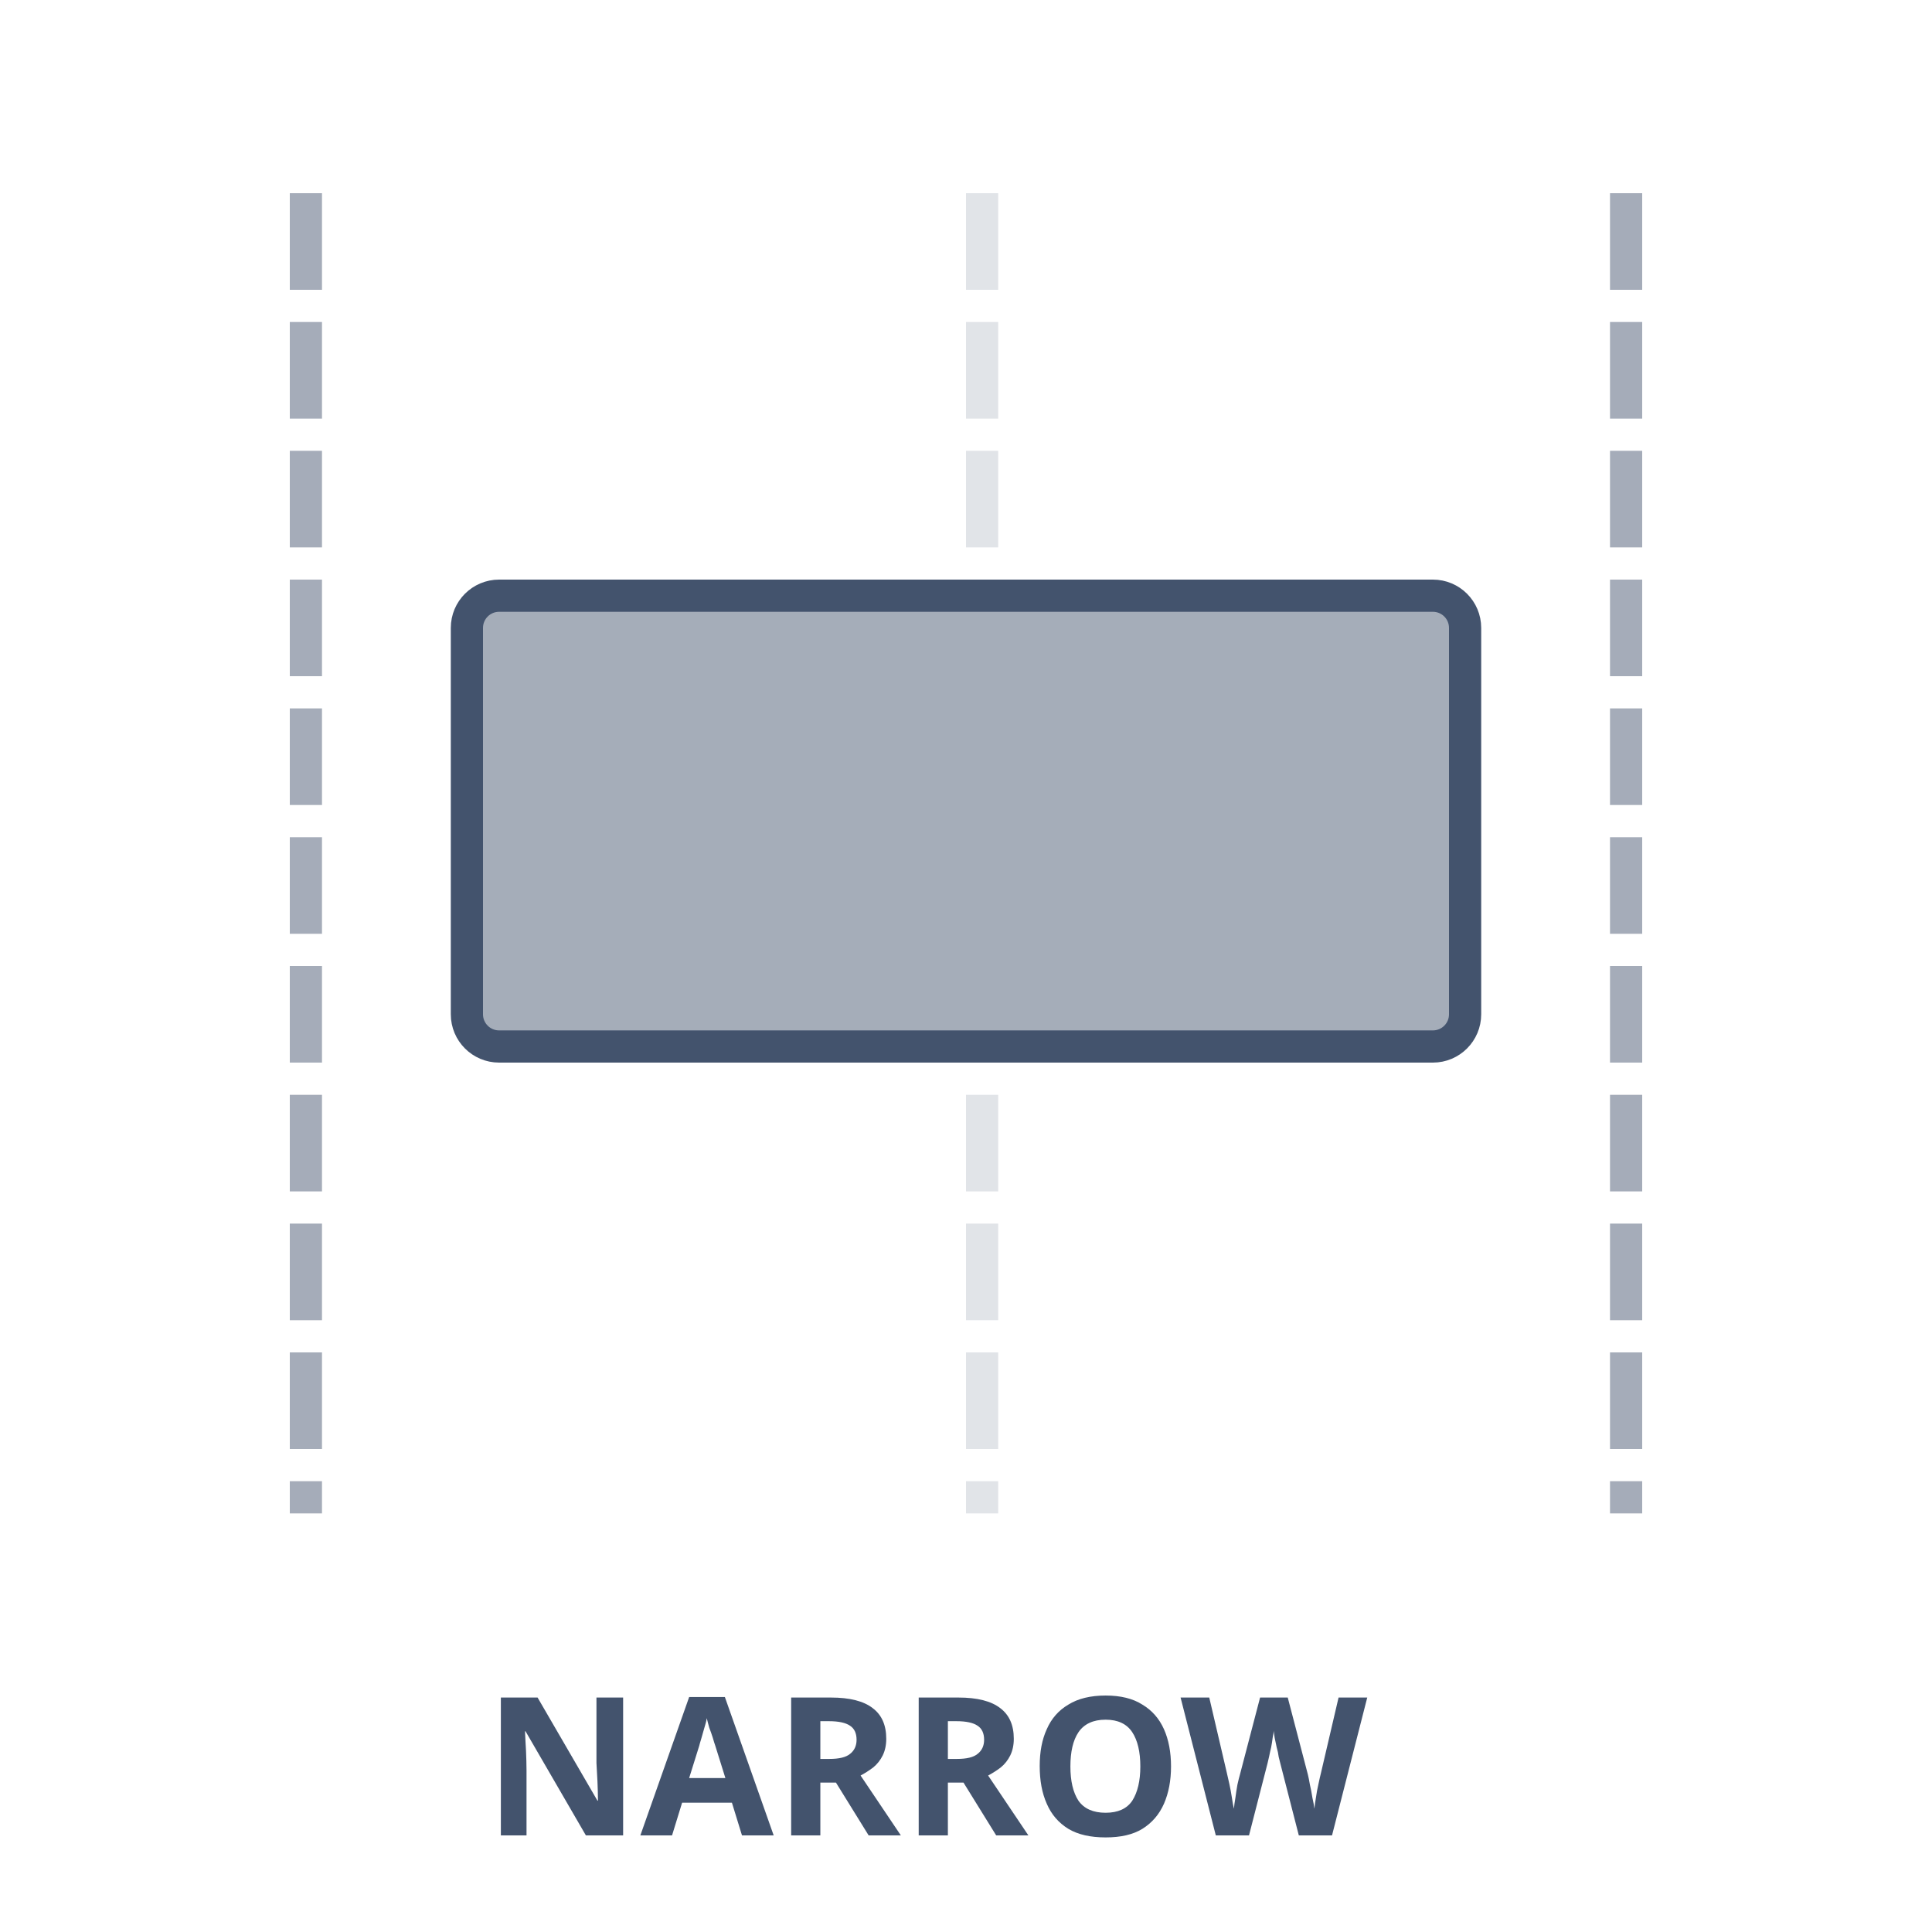
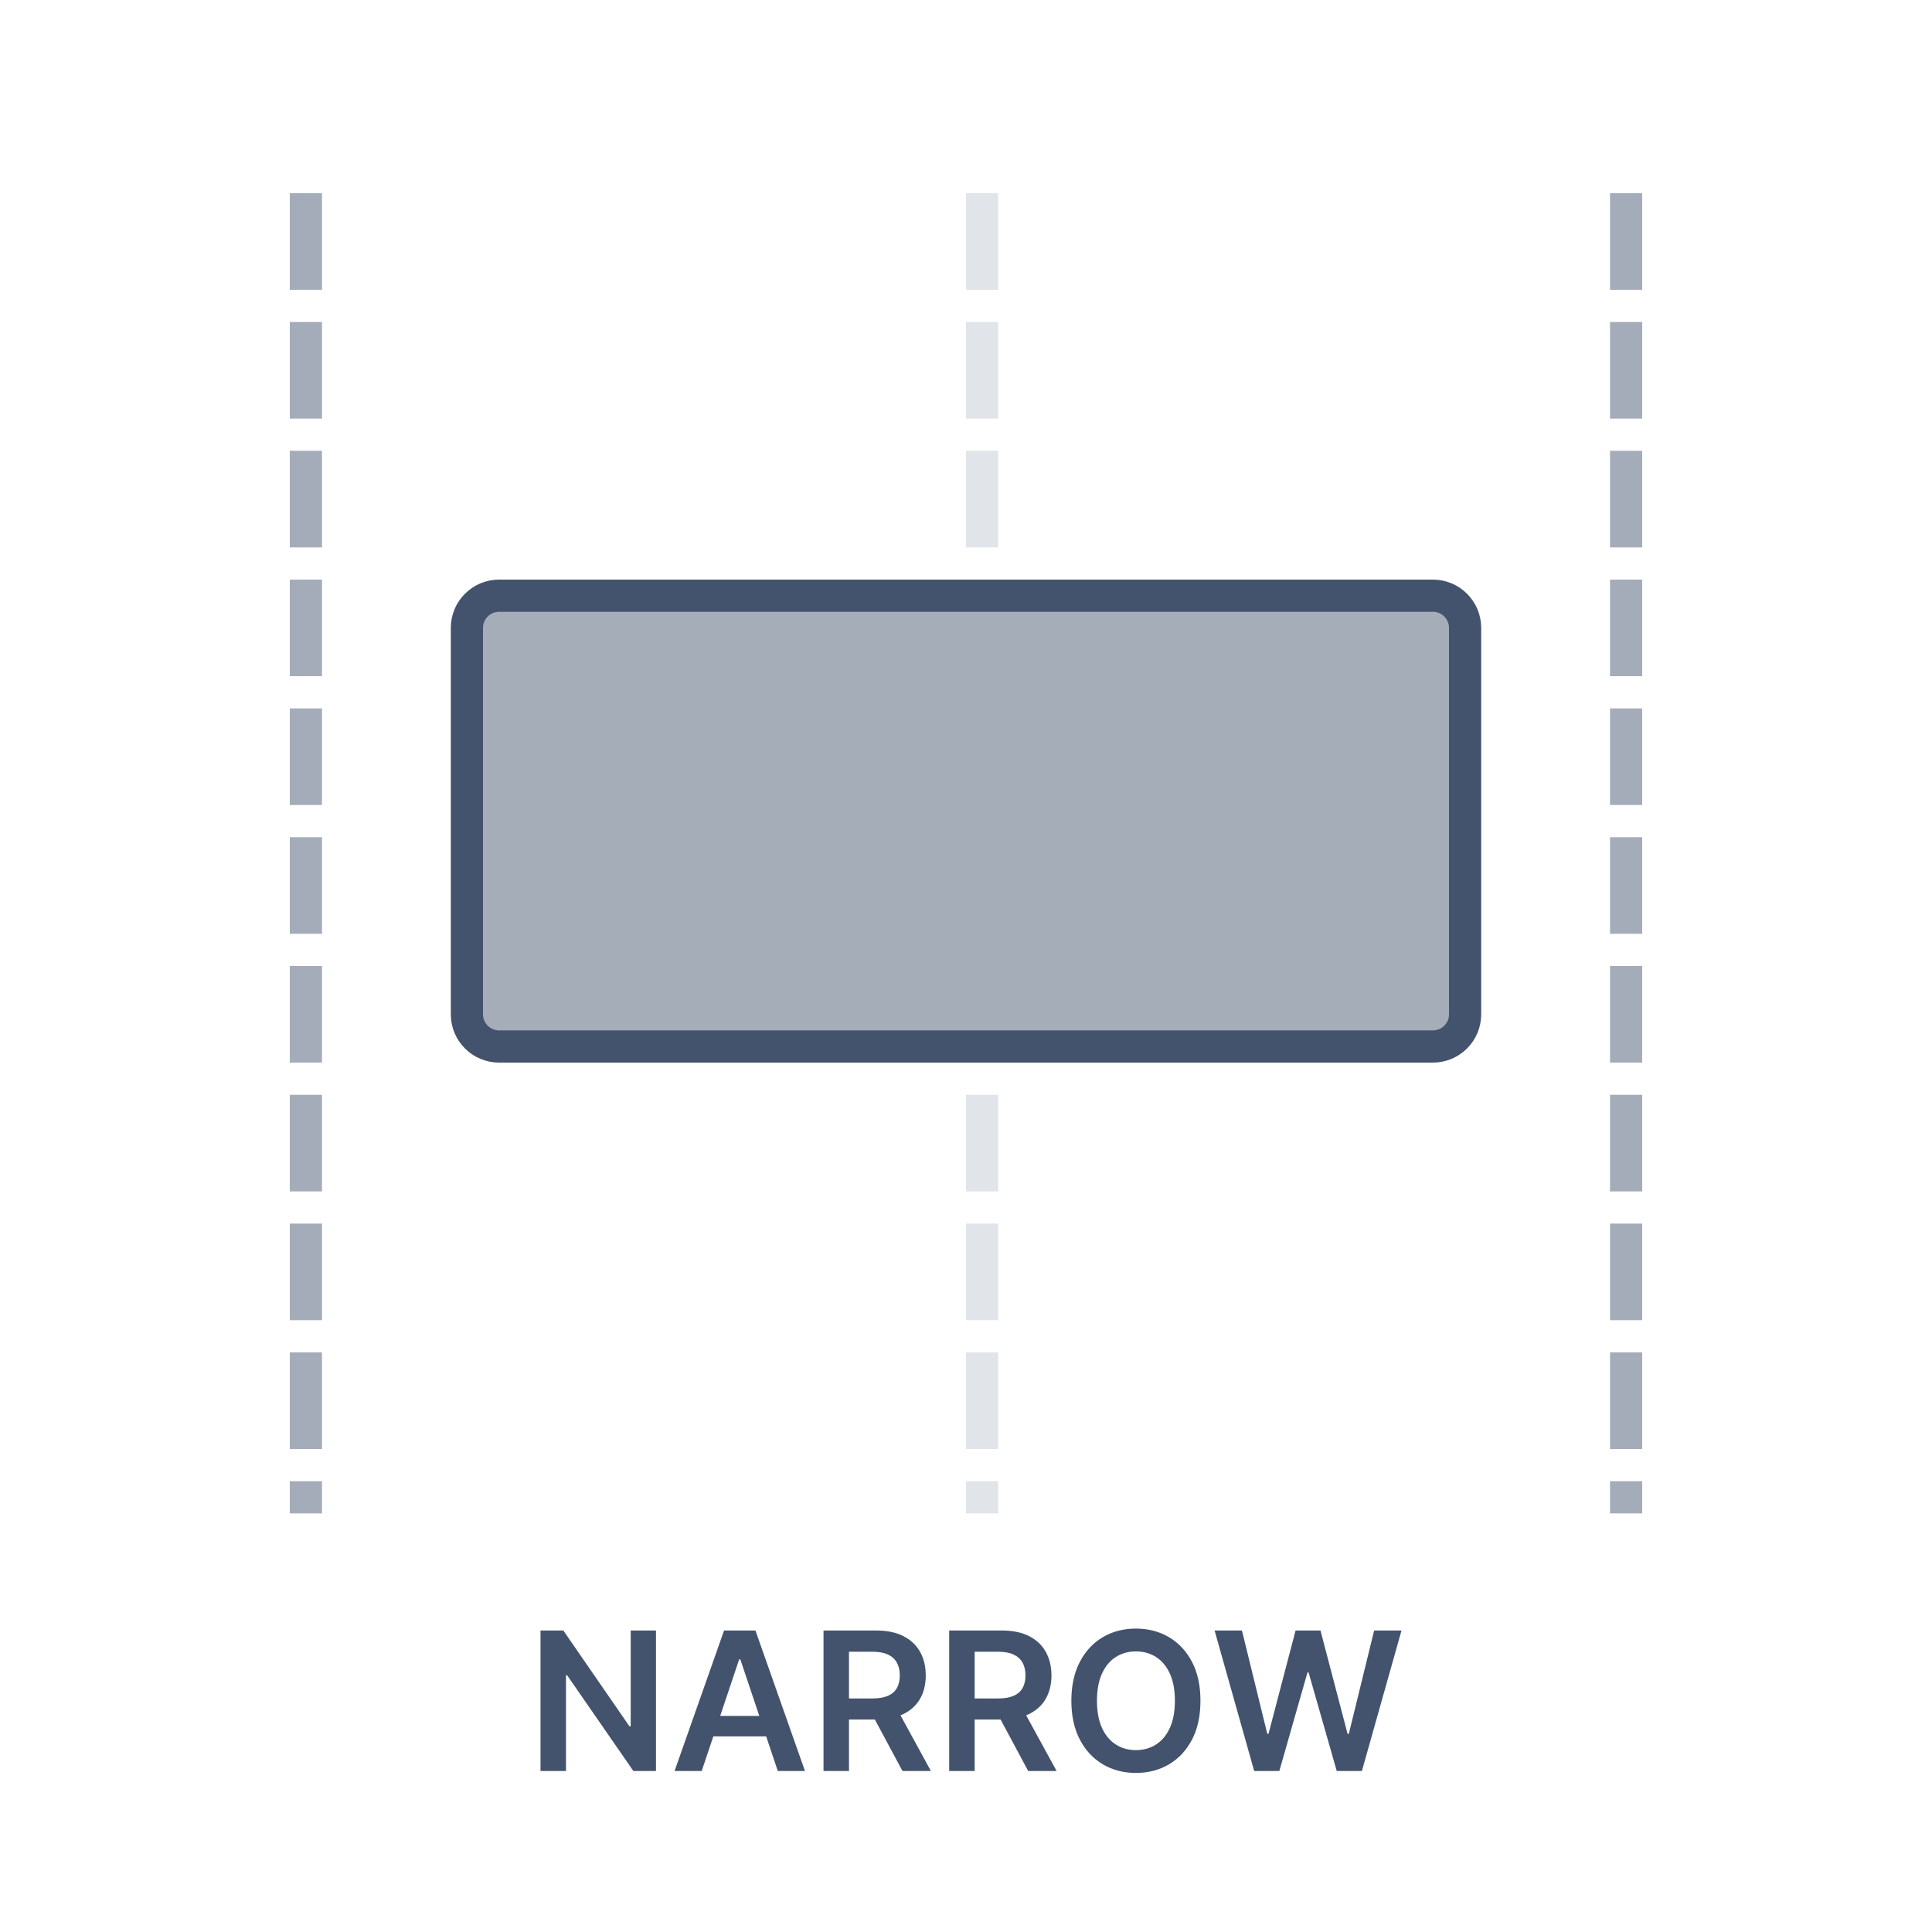
- <svg xmlns="http://www.w3.org/2000/svg" width="60px" height="60px" viewBox="0 0 60 60" version="1.1">
-   <g id="narrow" stroke="none" stroke-width="1" fill="none" fill-rule="evenodd">
-     <line x1="30.5" y1="6.5" x2="30.5" y2="46.5" id="Line-Copy" stroke-opacity="0.16" stroke="#43536D" stroke-linecap="square" stroke-dasharray="2" />
-     <line x1="50.5" y1="6.5" x2="50.5" y2="46.5" id="Line-Copy" stroke-opacity="0.48" stroke="#43536D" stroke-linecap="square" stroke-dasharray="2" />
-     <line x1="9.5" y1="6.5" x2="9.5" y2="46.5" id="Line-Copy" stroke-opacity="0.48" stroke="#43536D" stroke-linecap="square" stroke-dasharray="2" />
-     <rect id="Rectangle" stroke="#43536D" fill="#A5ADB9" x="14.5" y="18.5" width="31" height="14" rx="1" />
-     <text id="NARROW" font-family="Gotham-Bold, Gotham" font-size="6" font-weight="bold" fill="#43536D">
-       <tspan x="15.006" y="57">NARROW</tspan>
-     </text>
+ <svg xmlns="http://www.w3.org/2000/svg" width="60" height="60" viewBox="0 0 60 60">
+   <g fill="none" fill-rule="evenodd">
+     <line x1="30.5" x2="30.5" y1="6.5" y2="46.5" stroke="#43536D" stroke-dasharray="2" stroke-linecap="square" stroke-opacity=".16" />
+     <line x1="50.5" x2="50.5" y1="6.5" y2="46.5" stroke="#43536D" stroke-dasharray="2" stroke-linecap="square" stroke-opacity=".48" />
+     <line x1="9.5" x2="9.5" y1="6.5" y2="46.5" stroke="#43536D" stroke-dasharray="2" stroke-linecap="square" stroke-opacity=".48" />
+     <rect width="31" height="14" x="14.5" y="18.5" fill="#A5ADB9" stroke="#43536D" rx="1" />
+     <g fill="#43536D" fill-rule="nonzero" transform="translate(16.786 50.577)">
+       <polygon points="3.586 .06 3.586 4.423 2.884 4.423 .827 1.451 .791 1.451 .791 4.423 0 4.423 0 .06 .709 .06 2.761 3.034 2.801 3.034 2.801 .06" />
+       <path d="M5.006 4.423 4.163 4.423 5.7.06 6.675.06 8.213 4.423 7.369 4.423 6.205.955 6.17.955 5.006 4.423ZM5.034 2.712 7.335 2.712 7.335 3.348 5.034 3.348 5.034 2.712ZM8.789 4.423 8.789.06 10.427.06C10.761.06 11.042.118 11.27.235 11.499.351 11.672.514 11.789.724 11.906.934 11.964 1.178 11.964 1.456 11.964 1.735 11.905 1.977 11.787 2.182 11.668 2.387 11.494 2.546 11.264 2.657 11.034 2.769 10.751 2.824 10.415 2.824L9.249 2.824 9.249 2.17 10.309 2.17C10.505 2.17 10.665 2.142 10.79 2.088 10.915 2.033 11.008 1.952 11.068 1.846 11.128 1.74 11.158 1.61 11.158 1.456 11.158 1.301 11.128 1.168 11.067 1.059 11.007.949 10.914.865 10.788.806 10.663.748 10.501.719 10.304.719L9.58.719 9.58 4.423 8.789 4.423ZM11.044 2.446 12.124 4.423 11.241 4.423 10.181 2.446 11.044 2.446ZM12.692 4.423 12.692.06 14.33.06C14.664.06 14.946.118 15.174.235 15.402.351 15.575.514 15.692.724 15.809.934 15.868 1.178 15.868 1.456 15.868 1.735 15.808 1.977 15.69 2.182 15.571 2.387 15.397 2.546 15.167 2.657 14.937 2.769 14.654 2.824 14.318 2.824L13.152 2.824 13.152 2.17 14.213 2.17C14.408 2.17 14.568 2.142 14.693 2.088 14.819 2.033 14.911 1.952 14.971 1.846 15.031 1.74 15.061 1.61 15.061 1.456 15.061 1.301 15.031 1.168 14.971 1.059 14.91.949 14.817.865 14.691.806 14.566.748 14.405.719 14.207.719L13.483.719 13.483 4.423 12.692 4.423ZM14.947 2.446 16.028 4.423 15.145 4.423 14.085 2.446 14.947 2.446ZM20.495 2.241C20.495 2.712 20.408 3.114 20.233 3.449 20.057 3.783 19.819 4.039 19.516 4.217 19.214 4.394 18.872 4.483 18.491 4.483 18.109 4.483 17.766 4.394 17.464 4.216 17.162 4.038 16.924 3.781 16.749 3.447 16.574 3.113 16.486 2.711 16.486 2.241 16.486 1.771 16.574 1.369 16.749 1.034 16.924.7 17.162.444 17.464.266 17.766.089 18.109 0 18.491 0 18.872 0 19.214.089 19.516.266 19.819.444 20.057.7 20.233 1.034 20.408 1.369 20.495 1.771 20.495 2.241ZM19.701 2.241C19.701 1.91 19.65 1.631 19.547 1.403 19.444 1.175 19.301 1.002 19.119.885 18.937.768 18.728.709 18.491.709 18.254.709 18.045.768 17.863.885 17.681 1.002 17.538 1.175 17.435 1.403 17.332 1.631 17.281 1.91 17.281 2.241 17.281 2.573 17.332 2.852 17.435 3.08 17.538 3.308 17.681 3.481 17.863 3.598 18.045 3.715 18.254 3.774 18.491 3.774 18.728 3.774 18.937 3.715 19.119 3.598 19.301 3.481 19.444 3.308 19.547 3.08 19.65 2.852 19.701 2.573 19.701 2.241Z" />
+       <polygon points="22.164 4.423 20.934 .06 21.784 .06 22.57 3.266 22.609 3.266 23.449 .06 24.223 .06 25.064 3.269 25.103 3.269 25.889 .06 26.739 .06 25.509 4.423 24.728 4.423 23.853 1.362 23.819 1.362 22.945 4.423" />
+     </g>
  </g>
</svg>
